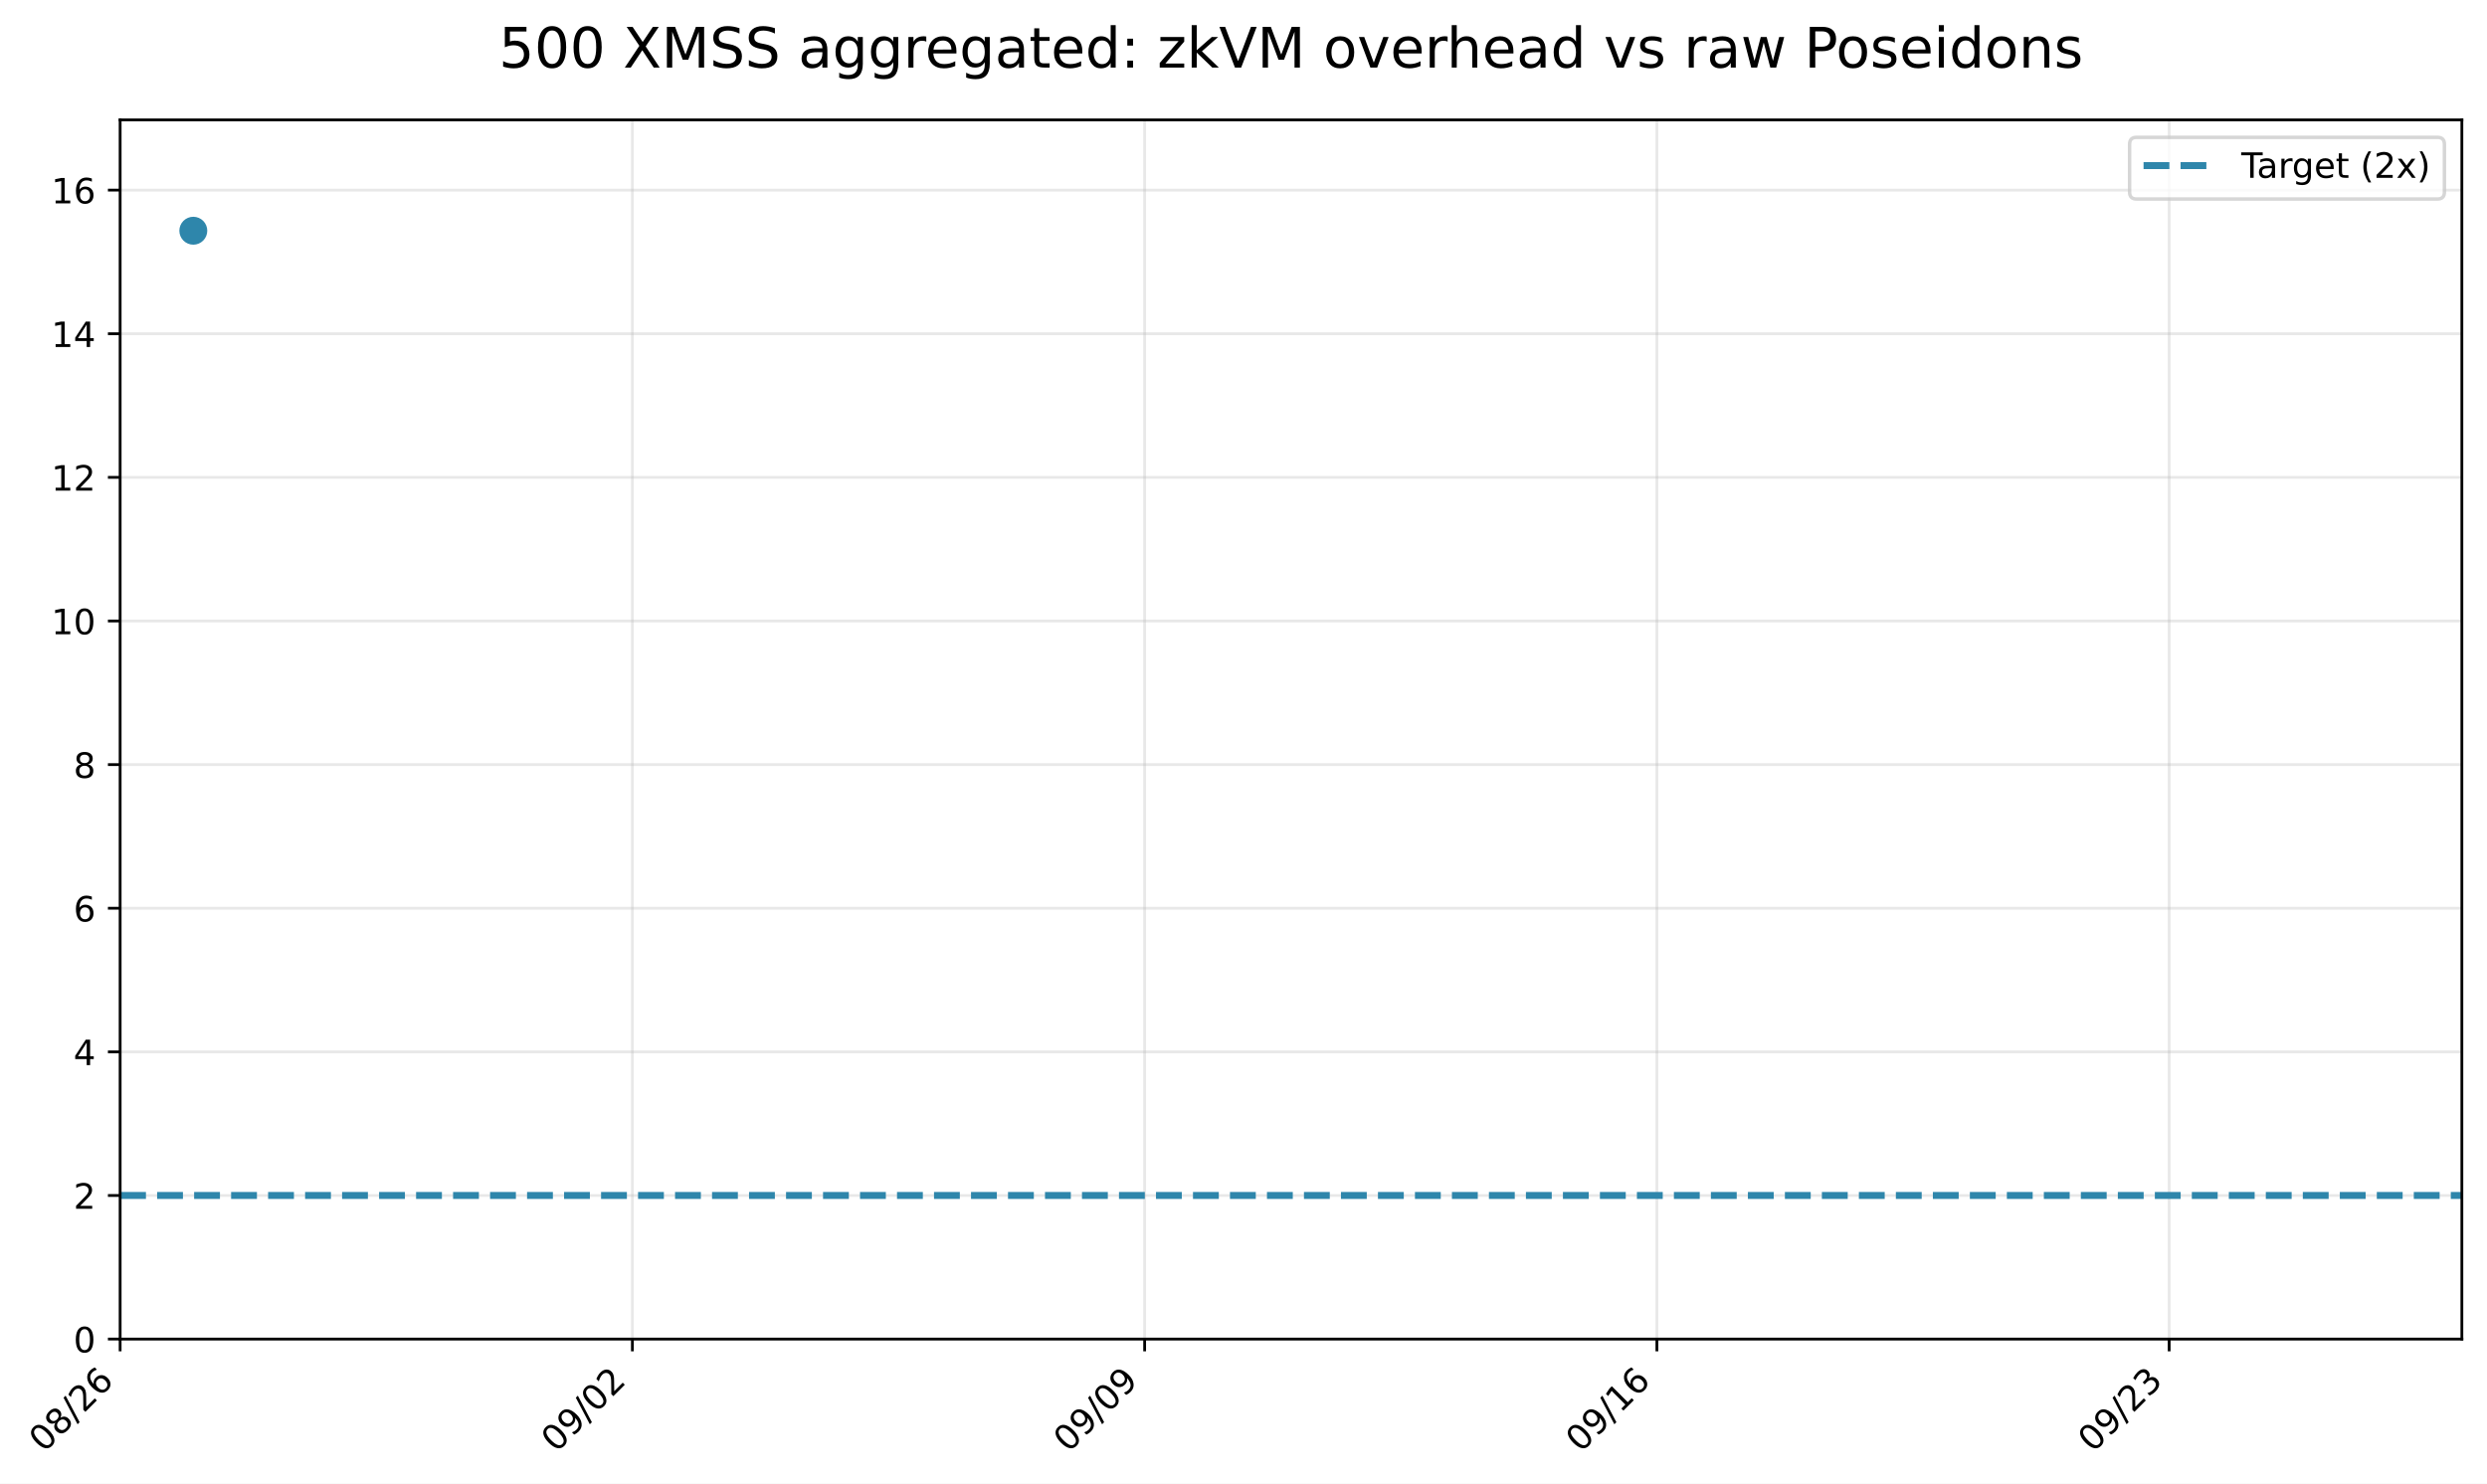
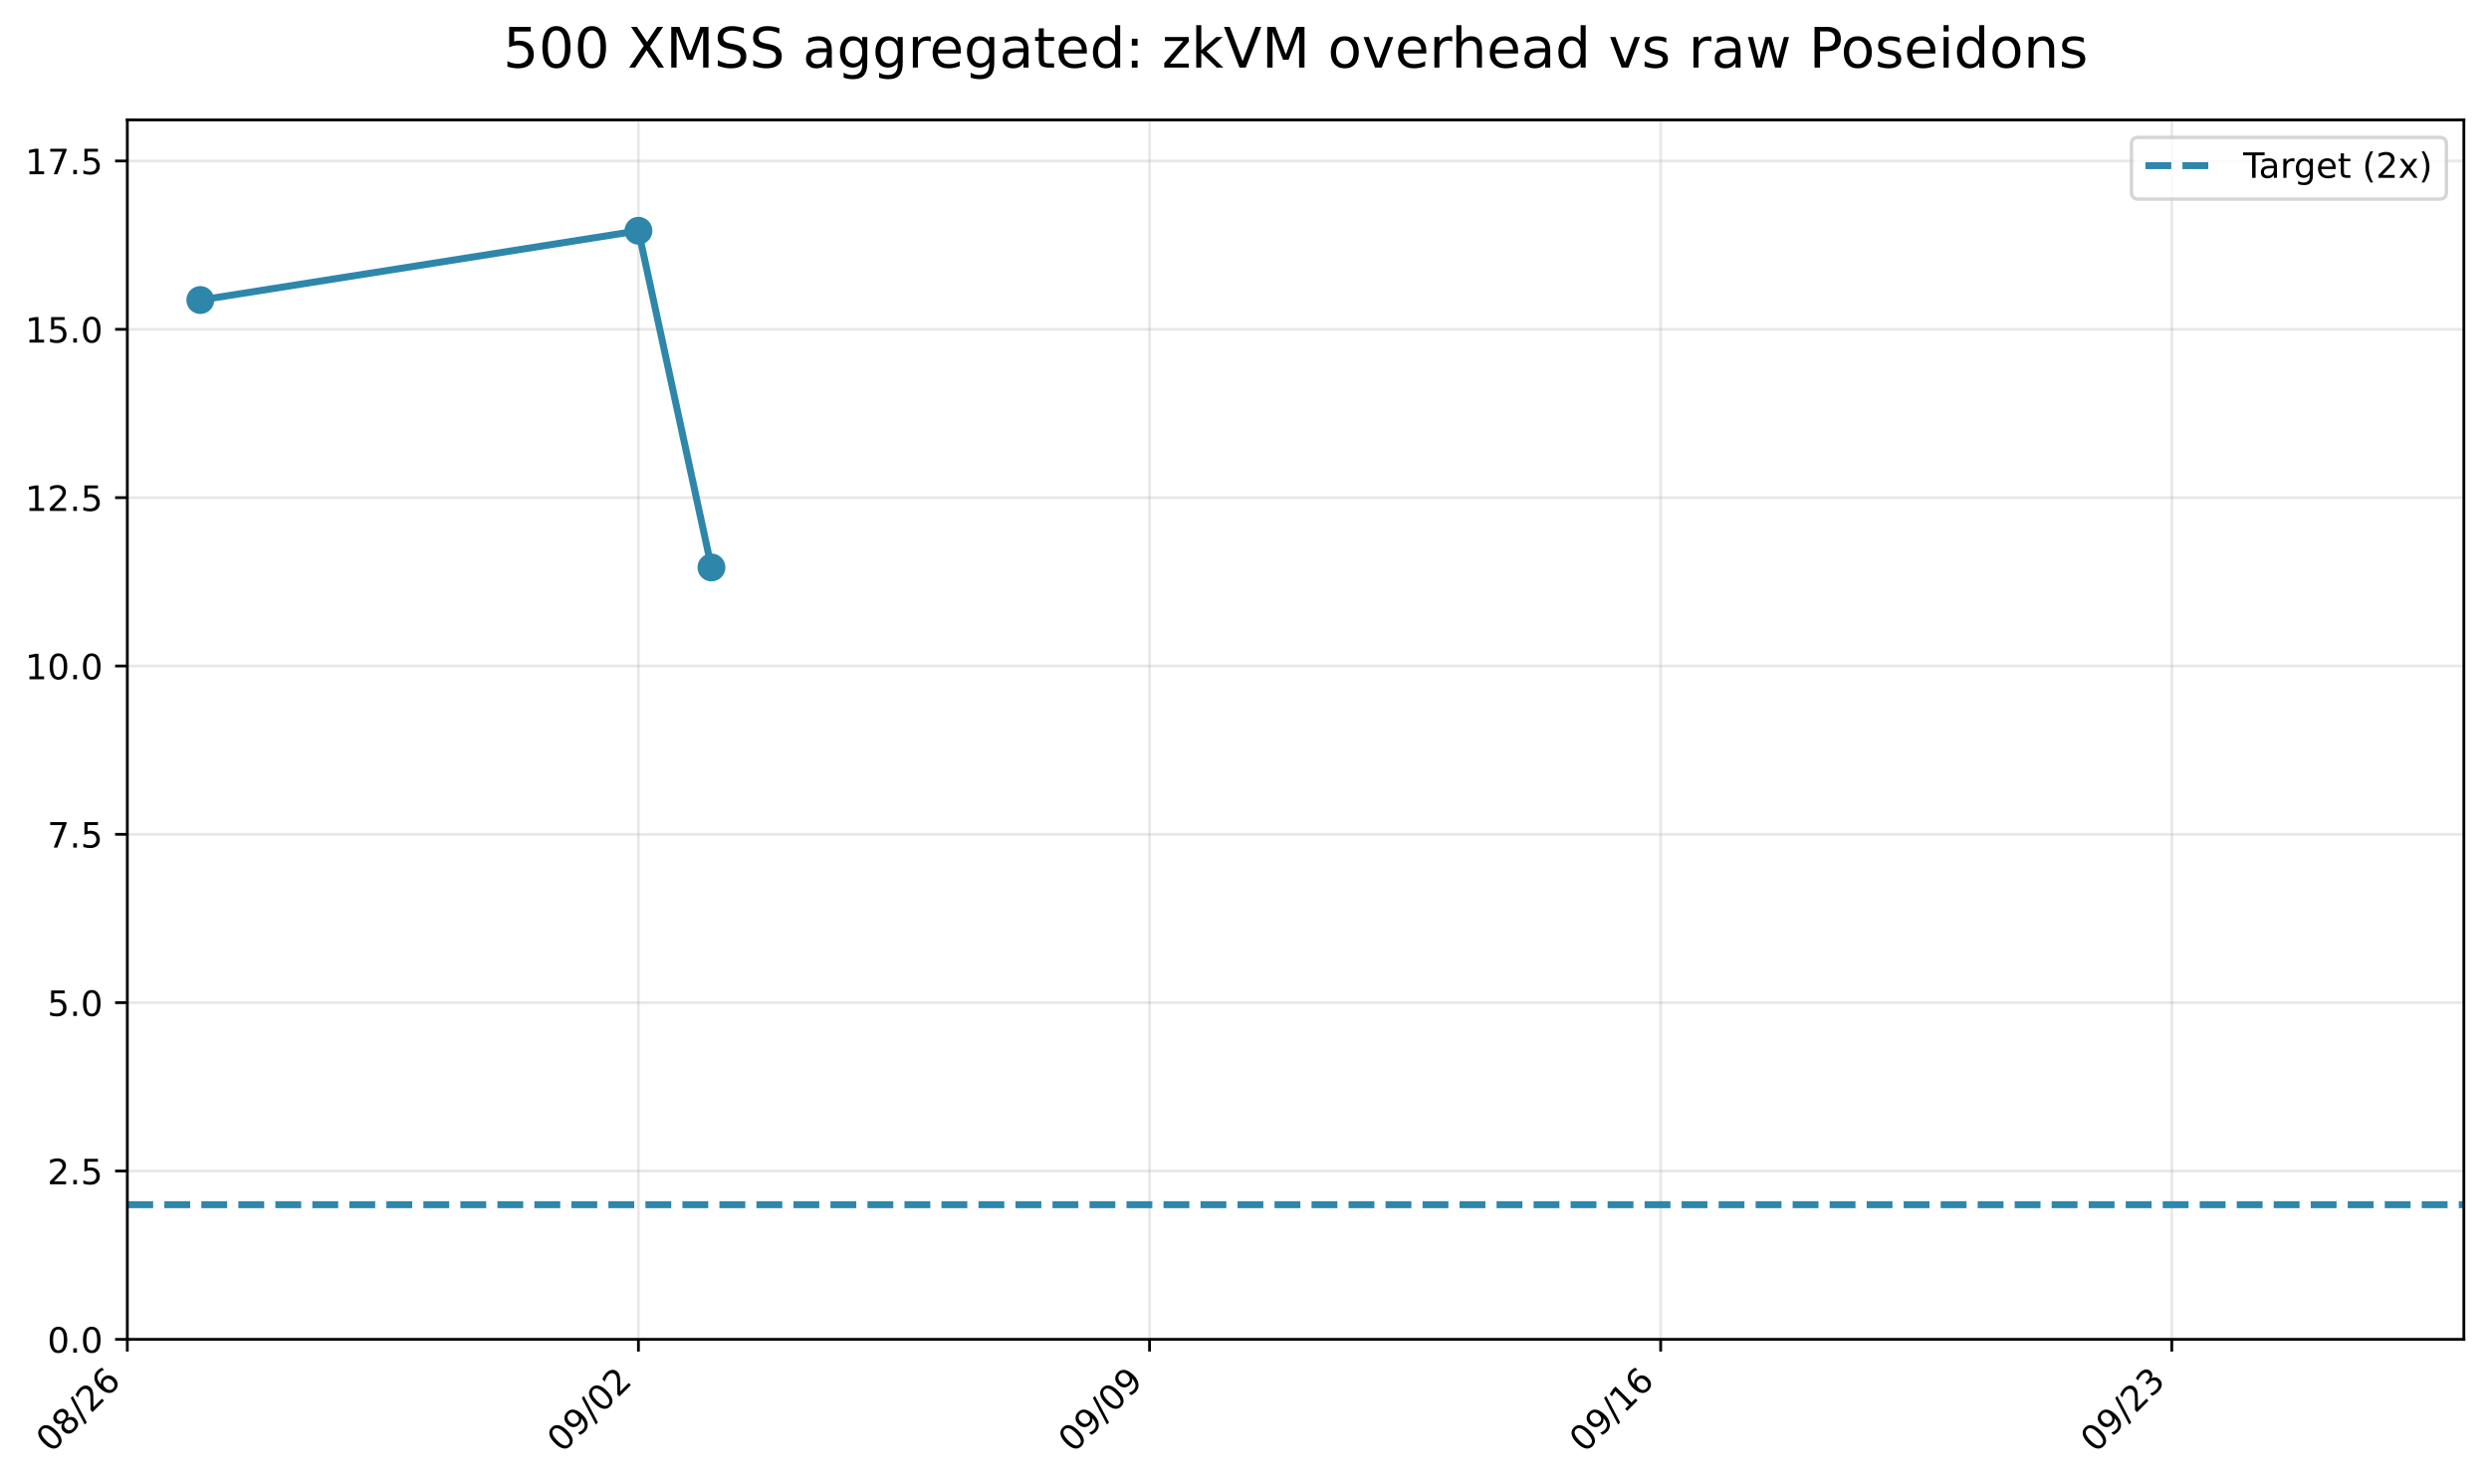
- <svg xmlns="http://www.w3.org/2000/svg" xmlns:xlink="http://www.w3.org/1999/xlink" width="712.593pt" height="425.167pt" viewBox="0 0 712.593 425.167" version="1.1">
+ <svg xmlns="http://www.w3.org/2000/svg" xmlns:xlink="http://www.w3.org/1999/xlink" width="712.926pt" height="425.167pt" viewBox="0 0 712.926 425.167" version="1.1">
  <defs>
    <style type="text/css">*{stroke-linejoin: round; stroke-linecap: butt}</style>
  </defs>
  <g id="figure_1">
    <g id="patch_1">
-       <path d="M 0 425.167  L 712.593 425.167  L 712.593 0  L 0 0  z " style="fill: #ffffff" />
+       <path d="M 0 425.167  L 712.926 425.167  L 712.926 0  L 0 0  z " style="fill: #ffffff" />
    </g>
    <g id="axes_1">
      <g id="patch_2">
-         <path d="M 34.421 383.745  L 705.393 383.745  L 705.393 34.358  L 34.421 34.358  z " style="fill: #ffffff" />
+         <path d="M 36.466 383.745  L 705.726 383.745  L 705.726 34.358  L 36.466 34.358  z " style="fill: #ffffff" />
      </g>
      <g id="matplotlib.axis_1">
        <g id="xtick_1">
          <g id="line2d_1">
-             <path d="M 34.421 383.745  L 34.421 34.358  " clip-path="url(#pb883bbcc16)" style="fill: none; stroke: #b0b0b0; stroke-opacity: 0.3; stroke-width: 0.8; stroke-linecap: square" />
+             <path d="M 36.466 383.745  L 36.466 34.358  " clip-path="url(#p56fa950f1a)" style="fill: none; stroke: #b0b0b0; stroke-opacity: 0.3; stroke-width: 0.8; stroke-linecap: square" />
          </g>
          <g id="line2d_2">
            <defs>
-               <path id="m569c9690ac" d="M 0 0  L 0 3.5  " style="stroke: #000000; stroke-width: 0.8" />
+               <path id="m0417444057" d="M 0 0  L 0 3.5  " style="stroke: #000000; stroke-width: 0.8" />
            </defs>
            <g>
-               <use xlink:href="#m569c9690ac" x="34.421" y="383.745" style="stroke: #000000; stroke-width: 0.8" />
+               <use xlink:href="#m0417444057" x="36.466" y="383.745" style="stroke: #000000; stroke-width: 0.8" />
            </g>
          </g>
          <g id="text_1">
-             <g transform="translate(12.57291 416.496) rotate(-45) scale(0.1 -0.1)">
+             <g transform="translate(14.61713 416.496) rotate(-45) scale(0.1 -0.1)">
              <defs>
                <path id="DejaVuSans-30" d="M 2034 4250  Q 1547 4250 1301 3770  Q 1056 3291 1056 2328  Q 1056 1369 1301 889  Q 1547 409 2034 409  Q 2525 409 2770 889  Q 3016 1369 3016 2328  Q 3016 3291 2770 3770  Q 2525 4250 2034 4250  z M 2034 4750  Q 2819 4750 3233 4129  Q 3647 3509 3647 2328  Q 3647 1150 3233 529  Q 2819 -91 2034 -91  Q 1250 -91 836 529  Q 422 1150 422 2328  Q 422 3509 836 4129  Q 1250 4750 2034 4750  z " transform="scale(0.015625)" />
                <path id="DejaVuSans-38" d="M 2034 2216  Q 1584 2216 1326 1975  Q 1069 1734 1069 1313  Q 1069 891 1326 650  Q 1584 409 2034 409  Q 2484 409 2743 651  Q 3003 894 3003 1313  Q 3003 1734 2745 1975  Q 2488 2216 2034 2216  z M 1403 2484  Q 997 2584 770 2862  Q 544 3141 544 3541  Q 544 4100 942 4425  Q 1341 4750 2034 4750  Q 2731 4750 3128 4425  Q 3525 4100 3525 3541  Q 3525 3141 3298 2862  Q 3072 2584 2669 2484  Q 3125 2378 3379 2068  Q 3634 1759 3634 1313  Q 3634 634 3220 271  Q 2806 -91 2034 -91  Q 1263 -91 848 271  Q 434 634 434 1313  Q 434 1759 690 2068  Q 947 2378 1403 2484  z M 1172 3481  Q 1172 3119 1398 2916  Q 1625 2713 2034 2713  Q 2441 2713 2670 2916  Q 2900 3119 2900 3481  Q 2900 3844 2670 4047  Q 2441 4250 2034 4250  Q 1625 4250 1398 4047  Q 1172 3844 1172 3481  z " transform="scale(0.015625)" />
                <path id="DejaVuSans-2f" d="M 1625 4666  L 2156 4666  L 531 -594  L 0 -594  L 1625 4666  z " transform="scale(0.015625)" />
                <path id="DejaVuSans-32" d="M 1228 531  L 3431 531  L 3431 0  L 469 0  L 469 531  Q 828 903 1448 1529  Q 2069 2156 2228 2338  Q 2531 2678 2651 2914  Q 2772 3150 2772 3378  Q 2772 3750 2511 3984  Q 2250 4219 1831 4219  Q 1534 4219 1204 4116  Q 875 4013 500 3803  L 500 4441  Q 881 4594 1212 4672  Q 1544 4750 1819 4750  Q 2544 4750 2975 4387  Q 3406 4025 3406 3419  Q 3406 3131 3298 2873  Q 3191 2616 2906 2266  Q 2828 2175 2409 1742  Q 1991 1309 1228 531  z " transform="scale(0.015625)" />
                <path id="DejaVuSans-36" d="M 2113 2584  Q 1688 2584 1439 2293  Q 1191 2003 1191 1497  Q 1191 994 1439 701  Q 1688 409 2113 409  Q 2538 409 2786 701  Q 3034 994 3034 1497  Q 3034 2003 2786 2293  Q 2538 2584 2113 2584  z M 3366 4563  L 3366 3988  Q 3128 4100 2886 4159  Q 2644 4219 2406 4219  Q 1781 4219 1451 3797  Q 1122 3375 1075 2522  Q 1259 2794 1537 2939  Q 1816 3084 2150 3084  Q 2853 3084 3261 2657  Q 3669 2231 3669 1497  Q 3669 778 3244 343  Q 2819 -91 2113 -91  Q 1303 -91 875 529  Q 447 1150 447 2328  Q 447 3434 972 4092  Q 1497 4750 2381 4750  Q 2619 4750 2861 4703  Q 3103 4656 3366 4563  z " transform="scale(0.015625)" />
              </defs>
              <use xlink:href="#DejaVuSans-30" />
              <use xlink:href="#DejaVuSans-38" transform="translate(63.62305 0)" />
              <use xlink:href="#DejaVuSans-2f" transform="translate(127.2461 0)" />
              <use xlink:href="#DejaVuSans-32" transform="translate(160.9375 0)" />
              <use xlink:href="#DejaVuSans-36" transform="translate(224.5605 0)" />
            </g>
          </g>
        </g>
        <g id="xtick_2">
          <g id="line2d_3">
-             <path d="M 181.196 383.745  L 181.196 34.358  " clip-path="url(#pb883bbcc16)" style="fill: none; stroke: #b0b0b0; stroke-opacity: 0.3; stroke-width: 0.8; stroke-linecap: square" />
+             <path d="M 182.866 383.745  L 182.866 34.358  " clip-path="url(#p56fa950f1a)" style="fill: none; stroke: #b0b0b0; stroke-opacity: 0.3; stroke-width: 0.8; stroke-linecap: square" />
          </g>
          <g id="line2d_4">
            <g>
-               <use xlink:href="#m569c9690ac" x="181.196" y="383.745" style="stroke: #000000; stroke-width: 0.8" />
+               <use xlink:href="#m0417444057" x="182.866" y="383.745" style="stroke: #000000; stroke-width: 0.8" />
            </g>
          </g>
          <g id="text_2">
-             <g transform="translate(159.3479 416.496) rotate(-45) scale(0.1 -0.1)">
+             <g transform="translate(161.0178 416.496) rotate(-45) scale(0.1 -0.1)">
              <defs>
                <path id="DejaVuSans-39" d="M 703 97  L 703 672  Q 941 559 1184 500  Q 1428 441 1663 441  Q 2288 441 2617 861  Q 2947 1281 2994 2138  Q 2813 1869 2534 1725  Q 2256 1581 1919 1581  Q 1219 1581 811 2004  Q 403 2428 403 3163  Q 403 3881 828 4315  Q 1253 4750 1959 4750  Q 2769 4750 3195 4129  Q 3622 3509 3622 2328  Q 3622 1225 3098 567  Q 2575 -91 1691 -91  Q 1453 -91 1209 -44  Q 966 3 703 97  z M 1959 2075  Q 2384 2075 2632 2365  Q 2881 2656 2881 3163  Q 2881 3666 2632 3958  Q 2384 4250 1959 4250  Q 1534 4250 1286 3958  Q 1038 3666 1038 3163  Q 1038 2656 1286 2365  Q 1534 2075 1959 2075  z " transform="scale(0.015625)" />
              </defs>
              <use xlink:href="#DejaVuSans-30" />
              <use xlink:href="#DejaVuSans-39" transform="translate(63.62305 0)" />
              <use xlink:href="#DejaVuSans-2f" transform="translate(127.2461 0)" />
              <use xlink:href="#DejaVuSans-30" transform="translate(160.9375 0)" />
              <use xlink:href="#DejaVuSans-32" transform="translate(224.5605 0)" />
            </g>
          </g>
        </g>
        <g id="xtick_3">
          <g id="line2d_5">
-             <path d="M 327.971 383.745  L 327.971 34.358  " clip-path="url(#pb883bbcc16)" style="fill: none; stroke: #b0b0b0; stroke-opacity: 0.3; stroke-width: 0.8; stroke-linecap: square" />
+             <path d="M 329.267 383.745  L 329.267 34.358  " clip-path="url(#p56fa950f1a)" style="fill: none; stroke: #b0b0b0; stroke-opacity: 0.3; stroke-width: 0.8; stroke-linecap: square" />
          </g>
          <g id="line2d_6">
            <g>
-               <use xlink:href="#m569c9690ac" x="327.971" y="383.745" style="stroke: #000000; stroke-width: 0.8" />
+               <use xlink:href="#m0417444057" x="329.267" y="383.745" style="stroke: #000000; stroke-width: 0.8" />
            </g>
          </g>
          <g id="text_3">
-             <g transform="translate(306.1229 416.496) rotate(-45) scale(0.1 -0.1)">
+             <g transform="translate(307.4184 416.496) rotate(-45) scale(0.1 -0.1)">
              <use xlink:href="#DejaVuSans-30" />
              <use xlink:href="#DejaVuSans-39" transform="translate(63.62305 0)" />
              <use xlink:href="#DejaVuSans-2f" transform="translate(127.2461 0)" />
              <use xlink:href="#DejaVuSans-30" transform="translate(160.9375 0)" />
              <use xlink:href="#DejaVuSans-39" transform="translate(224.5605 0)" />
            </g>
          </g>
        </g>
        <g id="xtick_4">
          <g id="line2d_7">
-             <path d="M 474.746 383.745  L 474.746 34.358  " clip-path="url(#pb883bbcc16)" style="fill: none; stroke: #b0b0b0; stroke-opacity: 0.3; stroke-width: 0.8; stroke-linecap: square" />
+             <path d="M 475.668 383.745  L 475.668 34.358  " clip-path="url(#p56fa950f1a)" style="fill: none; stroke: #b0b0b0; stroke-opacity: 0.3; stroke-width: 0.8; stroke-linecap: square" />
          </g>
          <g id="line2d_8">
            <g>
-               <use xlink:href="#m569c9690ac" x="474.746" y="383.745" style="stroke: #000000; stroke-width: 0.8" />
+               <use xlink:href="#m0417444057" x="475.668" y="383.745" style="stroke: #000000; stroke-width: 0.8" />
            </g>
          </g>
          <g id="text_4">
-             <g transform="translate(452.8978 416.496) rotate(-45) scale(0.1 -0.1)">
+             <g transform="translate(453.819 416.496) rotate(-45) scale(0.1 -0.1)">
              <defs>
                <path id="DejaVuSans-31" d="M 794 531  L 1825 531  L 1825 4091  L 703 3866  L 703 4441  L 1819 4666  L 2450 4666  L 2450 531  L 3481 531  L 3481 0  L 794 0  L 794 531  z " transform="scale(0.015625)" />
              </defs>
              <use xlink:href="#DejaVuSans-30" />
              <use xlink:href="#DejaVuSans-39" transform="translate(63.62305 0)" />
              <use xlink:href="#DejaVuSans-2f" transform="translate(127.2461 0)" />
              <use xlink:href="#DejaVuSans-31" transform="translate(160.9375 0)" />
              <use xlink:href="#DejaVuSans-36" transform="translate(224.5605 0)" />
            </g>
          </g>
        </g>
        <g id="xtick_5">
          <g id="line2d_9">
-             <path d="M 621.521 383.745  L 621.521 34.358  " clip-path="url(#pb883bbcc16)" style="fill: none; stroke: #b0b0b0; stroke-opacity: 0.3; stroke-width: 0.8; stroke-linecap: square" />
+             <path d="M 622.068 383.745  L 622.068 34.358  " clip-path="url(#p56fa950f1a)" style="fill: none; stroke: #b0b0b0; stroke-opacity: 0.3; stroke-width: 0.8; stroke-linecap: square" />
          </g>
          <g id="line2d_10">
            <g>
-               <use xlink:href="#m569c9690ac" x="621.521" y="383.745" style="stroke: #000000; stroke-width: 0.8" />
+               <use xlink:href="#m0417444057" x="622.068" y="383.745" style="stroke: #000000; stroke-width: 0.8" />
            </g>
          </g>
          <g id="text_5">
-             <g transform="translate(599.6728 416.496) rotate(-45) scale(0.1 -0.1)">
+             <g transform="translate(600.2196 416.496) rotate(-45) scale(0.1 -0.1)">
              <defs>
                <path id="DejaVuSans-33" d="M 2597 2516  Q 3050 2419 3304 2112  Q 3559 1806 3559 1356  Q 3559 666 3084 287  Q 2609 -91 1734 -91  Q 1441 -91 1130 -33  Q 819 25 488 141  L 488 750  Q 750 597 1062 519  Q 1375 441 1716 441  Q 2309 441 2620 675  Q 2931 909 2931 1356  Q 2931 1769 2642 2001  Q 2353 2234 1838 2234  L 1294 2234  L 1294 2753  L 1863 2753  Q 2328 2753 2575 2939  Q 2822 3125 2822 3475  Q 2822 3834 2567 4026  Q 2313 4219 1838 4219  Q 1578 4219 1281 4162  Q 984 4106 628 3988  L 628 4550  Q 988 4650 1302 4700  Q 1616 4750 1894 4750  Q 2613 4750 3031 4423  Q 3450 4097 3450 3541  Q 3450 3153 3228 2886  Q 3006 2619 2597 2516  z " transform="scale(0.015625)" />
              </defs>
              <use xlink:href="#DejaVuSans-30" />
              <use xlink:href="#DejaVuSans-39" transform="translate(63.62305 0)" />
              <use xlink:href="#DejaVuSans-2f" transform="translate(127.2461 0)" />
              <use xlink:href="#DejaVuSans-32" transform="translate(160.9375 0)" />
              <use xlink:href="#DejaVuSans-33" transform="translate(224.5605 0)" />
            </g>
          </g>
        </g>
      </g>
      <g id="matplotlib.axis_2">
        <g id="ytick_1">
          <g id="line2d_11">
-             <path d="M 34.421 383.745  L 705.393 383.745  " clip-path="url(#pb883bbcc16)" style="fill: none; stroke: #b0b0b0; stroke-opacity: 0.3; stroke-width: 0.8; stroke-linecap: square" />
+             <path d="M 36.466 383.745  L 705.726 383.745  " clip-path="url(#p56fa950f1a)" style="fill: none; stroke: #b0b0b0; stroke-opacity: 0.3; stroke-width: 0.8; stroke-linecap: square" />
          </g>
          <g id="line2d_12">
            <defs>
-               <path id="m582fd7837e" d="M 0 0  L -3.5 0  " style="stroke: #000000; stroke-width: 0.8" />
+               <path id="m1db671ad50" d="M 0 0  L -3.5 0  " style="stroke: #000000; stroke-width: 0.8" />
            </defs>
            <g>
-               <use xlink:href="#m582fd7837e" x="34.421" y="383.745" style="stroke: #000000; stroke-width: 0.8" />
+               <use xlink:href="#m1db671ad50" x="36.466" y="383.745" style="stroke: #000000; stroke-width: 0.8" />
            </g>
          </g>
          <g id="text_6">
-             <g transform="translate(21.0589 387.5444) scale(0.1 -0.1)">
-               <use xlink:href="#DejaVuSans-30" />
+             <g transform="translate(13.5625 387.5444) scale(0.1 -0.1)">
+               <defs>
+                 <path id="DejaVuSans-2e" d="M 684 794  L 1344 794  L 1344 0  L 684 0  L 684 794  z " transform="scale(0.015625)" />
+               </defs>
+               <use xlink:href="#DejaVuSans-30" />
+               <use xlink:href="#DejaVuSans-2e" transform="translate(63.62305 0)" />
+               <use xlink:href="#DejaVuSans-30" transform="translate(95.41016 0)" />
            </g>
          </g>
        </g>
        <g id="ytick_2">
          <g id="line2d_13">
-             <path d="M 34.421 342.588  L 705.393 342.588  " clip-path="url(#pb883bbcc16)" style="fill: none; stroke: #b0b0b0; stroke-opacity: 0.3; stroke-width: 0.8; stroke-linecap: square" />
+             <path d="M 36.466 335.513  L 705.726 335.513  " clip-path="url(#p56fa950f1a)" style="fill: none; stroke: #b0b0b0; stroke-opacity: 0.3; stroke-width: 0.8; stroke-linecap: square" />
          </g>
          <g id="line2d_14">
            <g>
-               <use xlink:href="#m582fd7837e" x="34.421" y="342.588" style="stroke: #000000; stroke-width: 0.8" />
+               <use xlink:href="#m1db671ad50" x="36.466" y="335.513" style="stroke: #000000; stroke-width: 0.8" />
            </g>
          </g>
          <g id="text_7">
-             <g transform="translate(21.0589 346.3873) scale(0.1 -0.1)">
+             <g transform="translate(13.5625 339.3124) scale(0.1 -0.1)">
+               <defs>
+                 <path id="DejaVuSans-35" d="M 691 4666  L 3169 4666  L 3169 4134  L 1269 4134  L 1269 2991  Q 1406 3038 1543 3061  Q 1681 3084 1819 3084  Q 2600 3084 3056 2656  Q 3513 2228 3513 1497  Q 3513 744 3044 326  Q 2575 -91 1722 -91  Q 1428 -91 1123 -41  Q 819 9 494 109  L 494 744  Q 775 591 1075 516  Q 1375 441 1709 441  Q 2250 441 2565 725  Q 2881 1009 2881 1497  Q 2881 1984 2565 2268  Q 2250 2553 1709 2553  Q 1456 2553 1204 2497  Q 953 2441 691 2322  L 691 4666  z " transform="scale(0.015625)" />
+               </defs>
              <use xlink:href="#DejaVuSans-32" />
+               <use xlink:href="#DejaVuSans-2e" transform="translate(63.62305 0)" />
+               <use xlink:href="#DejaVuSans-35" transform="translate(95.41016 0)" />
            </g>
          </g>
        </g>
        <g id="ytick_3">
          <g id="line2d_15">
-             <path d="M 34.421 301.431  L 705.393 301.431  " clip-path="url(#pb883bbcc16)" style="fill: none; stroke: #b0b0b0; stroke-opacity: 0.3; stroke-width: 0.8; stroke-linecap: square" />
+             <path d="M 36.466 287.281  L 705.726 287.281  " clip-path="url(#p56fa950f1a)" style="fill: none; stroke: #b0b0b0; stroke-opacity: 0.3; stroke-width: 0.8; stroke-linecap: square" />
          </g>
          <g id="line2d_16">
            <g>
-               <use xlink:href="#m582fd7837e" x="34.421" y="301.431" style="stroke: #000000; stroke-width: 0.8" />
+               <use xlink:href="#m1db671ad50" x="36.466" y="287.281" style="stroke: #000000; stroke-width: 0.8" />
            </g>
          </g>
          <g id="text_8">
-             <g transform="translate(21.0589 305.2303) scale(0.1 -0.1)">
-               <defs>
-                 <path id="DejaVuSans-34" d="M 2419 4116  L 825 1625  L 2419 1625  L 2419 4116  z M 2253 4666  L 3047 4666  L 3047 1625  L 3713 1625  L 3713 1100  L 3047 1100  L 3047 0  L 2419 0  L 2419 1100  L 313 1100  L 313 1709  L 2253 4666  z " transform="scale(0.015625)" />
-               </defs>
-               <use xlink:href="#DejaVuSans-34" />
+             <g transform="translate(13.5625 291.0805) scale(0.1 -0.1)">
+               <use xlink:href="#DejaVuSans-35" />
+               <use xlink:href="#DejaVuSans-2e" transform="translate(63.62305 0)" />
+               <use xlink:href="#DejaVuSans-30" transform="translate(95.41016 0)" />
            </g>
          </g>
        </g>
        <g id="ytick_4">
          <g id="line2d_17">
-             <path d="M 34.421 260.274  L 705.393 260.274  " clip-path="url(#pb883bbcc16)" style="fill: none; stroke: #b0b0b0; stroke-opacity: 0.3; stroke-width: 0.8; stroke-linecap: square" />
+             <path d="M 36.466 239.049  L 705.726 239.049  " clip-path="url(#p56fa950f1a)" style="fill: none; stroke: #b0b0b0; stroke-opacity: 0.3; stroke-width: 0.8; stroke-linecap: square" />
          </g>
          <g id="line2d_18">
            <g>
-               <use xlink:href="#m582fd7837e" x="34.421" y="260.274" style="stroke: #000000; stroke-width: 0.8" />
+               <use xlink:href="#m1db671ad50" x="36.466" y="239.049" style="stroke: #000000; stroke-width: 0.8" />
            </g>
          </g>
          <g id="text_9">
-             <g transform="translate(21.0589 264.0732) scale(0.1 -0.1)">
-               <use xlink:href="#DejaVuSans-36" />
+             <g transform="translate(13.5625 242.8485) scale(0.1 -0.1)">
+               <defs>
+                 <path id="DejaVuSans-37" d="M 525 4666  L 3525 4666  L 3525 4397  L 1831 0  L 1172 0  L 2766 4134  L 525 4134  L 525 4666  z " transform="scale(0.015625)" />
+               </defs>
+               <use xlink:href="#DejaVuSans-37" />
+               <use xlink:href="#DejaVuSans-2e" transform="translate(63.62305 0)" />
+               <use xlink:href="#DejaVuSans-35" transform="translate(95.41016 0)" />
            </g>
          </g>
        </g>
        <g id="ytick_5">
          <g id="line2d_19">
-             <path d="M 34.421 219.117  L 705.393 219.117  " clip-path="url(#pb883bbcc16)" style="fill: none; stroke: #b0b0b0; stroke-opacity: 0.3; stroke-width: 0.8; stroke-linecap: square" />
+             <path d="M 36.466 190.817  L 705.726 190.817  " clip-path="url(#p56fa950f1a)" style="fill: none; stroke: #b0b0b0; stroke-opacity: 0.3; stroke-width: 0.8; stroke-linecap: square" />
          </g>
          <g id="line2d_20">
            <g>
-               <use xlink:href="#m582fd7837e" x="34.421" y="219.117" style="stroke: #000000; stroke-width: 0.8" />
+               <use xlink:href="#m1db671ad50" x="36.466" y="190.817" style="stroke: #000000; stroke-width: 0.8" />
            </g>
          </g>
          <g id="text_10">
-             <g transform="translate(21.0589 222.9161) scale(0.1 -0.1)">
-               <use xlink:href="#DejaVuSans-38" />
+             <g transform="translate(7.2 194.6165) scale(0.1 -0.1)">
+               <use xlink:href="#DejaVuSans-31" />
+               <use xlink:href="#DejaVuSans-30" transform="translate(63.62305 0)" />
+               <use xlink:href="#DejaVuSans-2e" transform="translate(127.2461 0)" />
+               <use xlink:href="#DejaVuSans-30" transform="translate(159.0332 0)" />
            </g>
          </g>
        </g>
        <g id="ytick_6">
          <g id="line2d_21">
-             <path d="M 34.421 177.96  L 705.393 177.96  " clip-path="url(#pb883bbcc16)" style="fill: none; stroke: #b0b0b0; stroke-opacity: 0.3; stroke-width: 0.8; stroke-linecap: square" />
+             <path d="M 36.466 142.585  L 705.726 142.585  " clip-path="url(#p56fa950f1a)" style="fill: none; stroke: #b0b0b0; stroke-opacity: 0.3; stroke-width: 0.8; stroke-linecap: square" />
          </g>
          <g id="line2d_22">
            <g>
-               <use xlink:href="#m582fd7837e" x="34.421" y="177.96" style="stroke: #000000; stroke-width: 0.8" />
+               <use xlink:href="#m1db671ad50" x="36.466" y="142.585" style="stroke: #000000; stroke-width: 0.8" />
            </g>
          </g>
          <g id="text_11">
-             <g transform="translate(14.6964 181.7591) scale(0.1 -0.1)">
+             <g transform="translate(7.2 146.3846) scale(0.1 -0.1)">
              <use xlink:href="#DejaVuSans-31" />
-               <use xlink:href="#DejaVuSans-30" transform="translate(63.62305 0)" />
+               <use xlink:href="#DejaVuSans-32" transform="translate(63.62305 0)" />
+               <use xlink:href="#DejaVuSans-2e" transform="translate(127.2461 0)" />
+               <use xlink:href="#DejaVuSans-35" transform="translate(159.0332 0)" />
            </g>
          </g>
        </g>
        <g id="ytick_7">
          <g id="line2d_23">
-             <path d="M 34.421 136.803  L 705.393 136.803  " clip-path="url(#pb883bbcc16)" style="fill: none; stroke: #b0b0b0; stroke-opacity: 0.3; stroke-width: 0.8; stroke-linecap: square" />
+             <path d="M 36.466 94.353  L 705.726 94.353  " clip-path="url(#p56fa950f1a)" style="fill: none; stroke: #b0b0b0; stroke-opacity: 0.3; stroke-width: 0.8; stroke-linecap: square" />
          </g>
          <g id="line2d_24">
            <g>
-               <use xlink:href="#m582fd7837e" x="34.421" y="136.803" style="stroke: #000000; stroke-width: 0.8" />
+               <use xlink:href="#m1db671ad50" x="36.466" y="94.353" style="stroke: #000000; stroke-width: 0.8" />
            </g>
          </g>
          <g id="text_12">
-             <g transform="translate(14.6964 140.602) scale(0.1 -0.1)">
+             <g transform="translate(7.2 98.15258) scale(0.1 -0.1)">
              <use xlink:href="#DejaVuSans-31" />
-               <use xlink:href="#DejaVuSans-32" transform="translate(63.62305 0)" />
+               <use xlink:href="#DejaVuSans-35" transform="translate(63.62305 0)" />
+               <use xlink:href="#DejaVuSans-2e" transform="translate(127.2461 0)" />
+               <use xlink:href="#DejaVuSans-30" transform="translate(159.0332 0)" />
            </g>
          </g>
        </g>
        <g id="ytick_8">
          <g id="line2d_25">
-             <path d="M 34.421 95.646  L 705.393 95.646  " clip-path="url(#pb883bbcc16)" style="fill: none; stroke: #b0b0b0; stroke-opacity: 0.3; stroke-width: 0.8; stroke-linecap: square" />
+             <path d="M 36.466 46.121  L 705.726 46.121  " clip-path="url(#p56fa950f1a)" style="fill: none; stroke: #b0b0b0; stroke-opacity: 0.3; stroke-width: 0.8; stroke-linecap: square" />
          </g>
          <g id="line2d_26">
            <g>
-               <use xlink:href="#m582fd7837e" x="34.421" y="95.646" style="stroke: #000000; stroke-width: 0.8" />
+               <use xlink:href="#m1db671ad50" x="36.466" y="46.121" style="stroke: #000000; stroke-width: 0.8" />
            </g>
          </g>
          <g id="text_13">
-             <g transform="translate(14.6964 99.44496) scale(0.1 -0.1)">
+             <g transform="translate(7.2 49.92061) scale(0.1 -0.1)">
              <use xlink:href="#DejaVuSans-31" />
-               <use xlink:href="#DejaVuSans-34" transform="translate(63.62305 0)" />
-             </g>
-           </g>
-         </g>
-         <g id="ytick_9">
-           <g id="line2d_27">
-             <path d="M 34.421 54.489  L 705.393 54.489  " clip-path="url(#pb883bbcc16)" style="fill: none; stroke: #b0b0b0; stroke-opacity: 0.3; stroke-width: 0.8; stroke-linecap: square" />
-           </g>
-           <g id="line2d_28">
-             <g>
-               <use xlink:href="#m582fd7837e" x="34.421" y="54.489" style="stroke: #000000; stroke-width: 0.8" />
-             </g>
-           </g>
-           <g id="text_14">
-             <g transform="translate(14.6964 58.28789) scale(0.1 -0.1)">
-               <use xlink:href="#DejaVuSans-31" />
-               <use xlink:href="#DejaVuSans-36" transform="translate(63.62305 0)" />
-             </g>
-           </g>
-         </g>
-       </g>
-       <g id="line2d_29">
-         <path d="M 55.389 66.12  " clip-path="url(#pb883bbcc16)" style="fill: none; stroke: #2e86ab; stroke-width: 2; stroke-linecap: square" />
+               <use xlink:href="#DejaVuSans-37" transform="translate(63.62305 0)" />
+               <use xlink:href="#DejaVuSans-2e" transform="translate(127.2461 0)" />
+               <use xlink:href="#DejaVuSans-35" transform="translate(159.0332 0)" />
+             </g>
+           </g>
+         </g>
+       </g>
+       <g id="line2d_27">
+         <path d="M 57.38 85.965  L 182.866 66.12  L 203.781 162.584  " clip-path="url(#p56fa950f1a)" style="fill: none; stroke: #2e86ab; stroke-width: 2; stroke-linecap: square" />
        <defs>
-           <path id="maf70b3e8ec" d="M 0 3.5  C 0.928 3.5 1.819 3.131 2.475 2.475  C 3.131 1.819 3.5 0.928 3.5 0  C 3.5 -0.928 3.131 -1.819 2.475 -2.475  C 1.819 -3.131 0.928 -3.5 0 -3.5  C -0.928 -3.5 -1.819 -3.131 -2.475 -2.475  C -3.131 -1.819 -3.5 -0.928 -3.5 0  C -3.5 0.928 -3.131 1.819 -2.475 2.475  C -1.819 3.131 -0.928 3.5 0 3.5  z " style="stroke: #2e86ab" />
+           <path id="mf7143b7e4d" d="M 0 3.5  C 0.928 3.5 1.819 3.131 2.475 2.475  C 3.131 1.819 3.5 0.928 3.5 0  C 3.5 -0.928 3.131 -1.819 2.475 -2.475  C 1.819 -3.131 0.928 -3.5 0 -3.5  C -0.928 -3.5 -1.819 -3.131 -2.475 -2.475  C -3.131 -1.819 -3.5 -0.928 -3.5 0  C -3.5 0.928 -3.131 1.819 -2.475 2.475  C -1.819 3.131 -0.928 3.5 0 3.5  z " style="stroke: #2e86ab" />
        </defs>
-         <g clip-path="url(#pb883bbcc16)">
-           <use xlink:href="#maf70b3e8ec" x="55.389" y="66.12" style="fill: #2e86ab; stroke: #2e86ab" />
-         </g>
-       </g>
-       <g id="line2d_30">
-         <path d="M 34.421 342.588  L 705.393 342.588  " clip-path="url(#pb883bbcc16)" style="fill: none; stroke-dasharray: 7.4,3.2; stroke-dashoffset: 0; stroke: #2e86ab; stroke-width: 2" />
+         <g clip-path="url(#p56fa950f1a)">
+           <use xlink:href="#mf7143b7e4d" x="57.38" y="85.965" style="fill: #2e86ab; stroke: #2e86ab" />
+           <use xlink:href="#mf7143b7e4d" x="182.866" y="66.12" style="fill: #2e86ab; stroke: #2e86ab" />
+           <use xlink:href="#mf7143b7e4d" x="203.781" y="162.584" style="fill: #2e86ab; stroke: #2e86ab" />
+         </g>
+       </g>
+       <g id="line2d_28">
+         <path d="M 36.466 345.16  L 705.726 345.16  " clip-path="url(#p56fa950f1a)" style="fill: none; stroke-dasharray: 7.4,3.2; stroke-dashoffset: 0; stroke: #2e86ab; stroke-width: 2" />
      </g>
      <g id="patch_3">
-         <path d="M 34.421 383.745  L 34.421 34.358  " style="fill: none; stroke: #000000; stroke-width: 0.8; stroke-linejoin: miter; stroke-linecap: square" />
+         <path d="M 36.466 383.745  L 36.466 34.358  " style="fill: none; stroke: #000000; stroke-width: 0.8; stroke-linejoin: miter; stroke-linecap: square" />
      </g>
      <g id="patch_4">
-         <path d="M 705.393 383.745  L 705.393 34.358  " style="fill: none; stroke: #000000; stroke-width: 0.8; stroke-linejoin: miter; stroke-linecap: square" />
+         <path d="M 705.726 383.745  L 705.726 34.358  " style="fill: none; stroke: #000000; stroke-width: 0.8; stroke-linejoin: miter; stroke-linecap: square" />
      </g>
      <g id="patch_5">
-         <path d="M 34.421 383.745  L 705.393 383.745  " style="fill: none; stroke: #000000; stroke-width: 0.8; stroke-linejoin: miter; stroke-linecap: square" />
+         <path d="M 36.466 383.745  L 705.726 383.745  " style="fill: none; stroke: #000000; stroke-width: 0.8; stroke-linejoin: miter; stroke-linecap: square" />
      </g>
      <g id="patch_6">
-         <path d="M 34.421 34.358  L 705.393 34.358  " style="fill: none; stroke: #000000; stroke-width: 0.8; stroke-linejoin: miter; stroke-linecap: square" />
-       </g>
-       <g id="text_15">
-         <g transform="translate(142.9246 19.3575) scale(0.16 -0.16)">
+         <path d="M 36.466 34.358  L 705.726 34.358  " style="fill: none; stroke: #000000; stroke-width: 0.8; stroke-linejoin: miter; stroke-linecap: square" />
+       </g>
+       <g id="text_14">
+         <g transform="translate(144.1131 19.3575) scale(0.16 -0.16)">
          <defs>
-             <path id="DejaVuSans-35" d="M 691 4666  L 3169 4666  L 3169 4134  L 1269 4134  L 1269 2991  Q 1406 3038 1543 3061  Q 1681 3084 1819 3084  Q 2600 3084 3056 2656  Q 3513 2228 3513 1497  Q 3513 744 3044 326  Q 2575 -91 1722 -91  Q 1428 -91 1123 -41  Q 819 9 494 109  L 494 744  Q 775 591 1075 516  Q 1375 441 1709 441  Q 2250 441 2565 725  Q 2881 1009 2881 1497  Q 2881 1984 2565 2268  Q 2250 2553 1709 2553  Q 1456 2553 1204 2497  Q 953 2441 691 2322  L 691 4666  z " transform="scale(0.015625)" />
            <path id="DejaVuSans-20" transform="scale(0.015625)" />
            <path id="DejaVuSans-58" d="M 403 4666  L 1081 4666  L 2241 2931  L 3406 4666  L 4084 4666  L 2584 2425  L 4184 0  L 3506 0  L 2194 1984  L 872 0  L 191 0  L 1856 2491  L 403 4666  z " transform="scale(0.015625)" />
            <path id="DejaVuSans-4d" d="M 628 4666  L 1569 4666  L 2759 1491  L 3956 4666  L 4897 4666  L 4897 0  L 4281 0  L 4281 4097  L 3078 897  L 2444 897  L 1241 4097  L 1241 0  L 628 0  L 628 4666  z " transform="scale(0.015625)" />
            <path id="DejaVuSans-53" d="M 3425 4513  L 3425 3897  Q 3066 4069 2747 4153  Q 2428 4238 2131 4238  Q 1616 4238 1336 4038  Q 1056 3838 1056 3469  Q 1056 3159 1242 3001  Q 1428 2844 1947 2747  L 2328 2669  Q 3034 2534 3370 2195  Q 3706 1856 3706 1288  Q 3706 609 3251 259  Q 2797 -91 1919 -91  Q 1588 -91 1214 -16  Q 841 59 441 206  L 441 856  Q 825 641 1194 531  Q 1563 422 1919 422  Q 2459 422 2753 634  Q 3047 847 3047 1241  Q 3047 1584 2836 1778  Q 2625 1972 2144 2069  L 1759 2144  Q 1053 2284 737 2584  Q 422 2884 422 3419  Q 422 4038 858 4394  Q 1294 4750 2059 4750  Q 2388 4750 2728 4690  Q 3069 4631 3425 4513  z " transform="scale(0.015625)" />
            <path id="DejaVuSans-61" d="M 2194 1759  Q 1497 1759 1228 1600  Q 959 1441 959 1056  Q 959 750 1161 570  Q 1363 391 1709 391  Q 2188 391 2477 730  Q 2766 1069 2766 1631  L 2766 1759  L 2194 1759  z M 3341 1997  L 3341 0  L 2766 0  L 2766 531  Q 2569 213 2275 61  Q 1981 -91 1556 -91  Q 1019 -91 701 211  Q 384 513 384 1019  Q 384 1609 779 1909  Q 1175 2209 1959 2209  L 2766 2209  L 2766 2266  Q 2766 2663 2505 2880  Q 2244 3097 1772 3097  Q 1472 3097 1187 3025  Q 903 2953 641 2809  L 641 3341  Q 956 3463 1253 3523  Q 1550 3584 1831 3584  Q 2591 3584 2966 3190  Q 3341 2797 3341 1997  z " transform="scale(0.015625)" />
            <path id="DejaVuSans-67" d="M 2906 1791  Q 2906 2416 2648 2759  Q 2391 3103 1925 3103  Q 1463 3103 1205 2759  Q 947 2416 947 1791  Q 947 1169 1205 825  Q 1463 481 1925 481  Q 2391 481 2648 825  Q 2906 1169 2906 1791  z M 3481 434  Q 3481 -459 3084 -895  Q 2688 -1331 1869 -1331  Q 1566 -1331 1297 -1286  Q 1028 -1241 775 -1147  L 775 -588  Q 1028 -725 1275 -790  Q 1522 -856 1778 -856  Q 2344 -856 2625 -561  Q 2906 -266 2906 331  L 2906 616  Q 2728 306 2450 153  Q 2172 0 1784 0  Q 1141 0 747 490  Q 353 981 353 1791  Q 353 2603 747 3093  Q 1141 3584 1784 3584  Q 2172 3584 2450 3431  Q 2728 3278 2906 2969  L 2906 3500  L 3481 3500  L 3481 434  z " transform="scale(0.015625)" />
            <path id="DejaVuSans-72" d="M 2631 2963  Q 2534 3019 2420 3045  Q 2306 3072 2169 3072  Q 1681 3072 1420 2755  Q 1159 2438 1159 1844  L 1159 0  L 581 0  L 581 3500  L 1159 3500  L 1159 2956  Q 1341 3275 1631 3429  Q 1922 3584 2338 3584  Q 2397 3584 2469 3576  Q 2541 3569 2628 3553  L 2631 2963  z " transform="scale(0.015625)" />
            <path id="DejaVuSans-65" d="M 3597 1894  L 3597 1613  L 953 1613  Q 991 1019 1311 708  Q 1631 397 2203 397  Q 2534 397 2845 478  Q 3156 559 3463 722  L 3463 178  Q 3153 47 2828 -22  Q 2503 -91 2169 -91  Q 1331 -91 842 396  Q 353 884 353 1716  Q 353 2575 817 3079  Q 1281 3584 2069 3584  Q 2775 3584 3186 3129  Q 3597 2675 3597 1894  z M 3022 2063  Q 3016 2534 2758 2815  Q 2500 3097 2075 3097  Q 1594 3097 1305 2825  Q 1016 2553 972 2059  L 3022 2063  z " transform="scale(0.015625)" />
            <path id="DejaVuSans-74" d="M 1172 4494  L 1172 3500  L 2356 3500  L 2356 3053  L 1172 3053  L 1172 1153  Q 1172 725 1289 603  Q 1406 481 1766 481  L 2356 481  L 2356 0  L 1766 0  Q 1100 0 847 248  Q 594 497 594 1153  L 594 3053  L 172 3053  L 172 3500  L 594 3500  L 594 4494  L 1172 4494  z " transform="scale(0.015625)" />
            <path id="DejaVuSans-64" d="M 2906 2969  L 2906 4863  L 3481 4863  L 3481 0  L 2906 0  L 2906 525  Q 2725 213 2448 61  Q 2172 -91 1784 -91  Q 1150 -91 751 415  Q 353 922 353 1747  Q 353 2572 751 3078  Q 1150 3584 1784 3584  Q 2172 3584 2448 3432  Q 2725 3281 2906 2969  z M 947 1747  Q 947 1113 1208 752  Q 1469 391 1925 391  Q 2381 391 2643 752  Q 2906 1113 2906 1747  Q 2906 2381 2643 2742  Q 2381 3103 1925 3103  Q 1469 3103 1208 2742  Q 947 2381 947 1747  z " transform="scale(0.015625)" />
            <path id="DejaVuSans-3a" d="M 750 794  L 1409 794  L 1409 0  L 750 0  L 750 794  z M 750 3309  L 1409 3309  L 1409 2516  L 750 2516  L 750 3309  z " transform="scale(0.015625)" />
            <path id="DejaVuSans-7a" d="M 353 3500  L 3084 3500  L 3084 2975  L 922 459  L 3084 459  L 3084 0  L 275 0  L 275 525  L 2438 3041  L 353 3041  L 353 3500  z " transform="scale(0.015625)" />
            <path id="DejaVuSans-6b" d="M 581 4863  L 1159 4863  L 1159 1991  L 2875 3500  L 3609 3500  L 1753 1863  L 3688 0  L 2938 0  L 1159 1709  L 1159 0  L 581 0  L 581 4863  z " transform="scale(0.015625)" />
            <path id="DejaVuSans-56" d="M 1831 0  L 50 4666  L 709 4666  L 2188 738  L 3669 4666  L 4325 4666  L 2547 0  L 1831 0  z " transform="scale(0.015625)" />
            <path id="DejaVuSans-6f" d="M 1959 3097  Q 1497 3097 1228 2736  Q 959 2375 959 1747  Q 959 1119 1226 758  Q 1494 397 1959 397  Q 2419 397 2687 759  Q 2956 1122 2956 1747  Q 2956 2369 2687 2733  Q 2419 3097 1959 3097  z M 1959 3584  Q 2709 3584 3137 3096  Q 3566 2609 3566 1747  Q 3566 888 3137 398  Q 2709 -91 1959 -91  Q 1206 -91 779 398  Q 353 888 353 1747  Q 353 2609 779 3096  Q 1206 3584 1959 3584  z " transform="scale(0.015625)" />
            <path id="DejaVuSans-76" d="M 191 3500  L 800 3500  L 1894 563  L 2988 3500  L 3597 3500  L 2284 0  L 1503 0  L 191 3500  z " transform="scale(0.015625)" />
            <path id="DejaVuSans-68" d="M 3513 2113  L 3513 0  L 2938 0  L 2938 2094  Q 2938 2591 2744 2837  Q 2550 3084 2163 3084  Q 1697 3084 1428 2787  Q 1159 2491 1159 1978  L 1159 0  L 581 0  L 581 4863  L 1159 4863  L 1159 2956  Q 1366 3272 1645 3428  Q 1925 3584 2291 3584  Q 2894 3584 3203 3211  Q 3513 2838 3513 2113  z " transform="scale(0.015625)" />
            <path id="DejaVuSans-73" d="M 2834 3397  L 2834 2853  Q 2591 2978 2328 3040  Q 2066 3103 1784 3103  Q 1356 3103 1142 2972  Q 928 2841 928 2578  Q 928 2378 1081 2264  Q 1234 2150 1697 2047  L 1894 2003  Q 2506 1872 2764 1633  Q 3022 1394 3022 966  Q 3022 478 2636 193  Q 2250 -91 1575 -91  Q 1294 -91 989 -36  Q 684 19 347 128  L 347 722  Q 666 556 975 473  Q 1284 391 1588 391  Q 1994 391 2212 530  Q 2431 669 2431 922  Q 2431 1156 2273 1281  Q 2116 1406 1581 1522  L 1381 1569  Q 847 1681 609 1914  Q 372 2147 372 2553  Q 372 3047 722 3315  Q 1072 3584 1716 3584  Q 2034 3584 2315 3537  Q 2597 3491 2834 3397  z " transform="scale(0.015625)" />
            <path id="DejaVuSans-77" d="M 269 3500  L 844 3500  L 1563 769  L 2278 3500  L 2956 3500  L 3675 769  L 4391 3500  L 4966 3500  L 4050 0  L 3372 0  L 2619 2869  L 1863 0  L 1184 0  L 269 3500  z " transform="scale(0.015625)" />
            <path id="DejaVuSans-50" d="M 1259 4147  L 1259 2394  L 2053 2394  Q 2494 2394 2734 2622  Q 2975 2850 2975 3272  Q 2975 3691 2734 3919  Q 2494 4147 2053 4147  L 1259 4147  z M 628 4666  L 2053 4666  Q 2838 4666 3239 4311  Q 3641 3956 3641 3272  Q 3641 2581 3239 2228  Q 2838 1875 2053 1875  L 1259 1875  L 1259 0  L 628 0  L 628 4666  z " transform="scale(0.015625)" />
            <path id="DejaVuSans-69" d="M 603 3500  L 1178 3500  L 1178 0  L 603 0  L 603 3500  z M 603 4863  L 1178 4863  L 1178 4134  L 603 4134  L 603 4863  z " transform="scale(0.015625)" />
            <path id="DejaVuSans-6e" d="M 3513 2113  L 3513 0  L 2938 0  L 2938 2094  Q 2938 2591 2744 2837  Q 2550 3084 2163 3084  Q 1697 3084 1428 2787  Q 1159 2491 1159 1978  L 1159 0  L 581 0  L 581 3500  L 1159 3500  L 1159 2956  Q 1366 3272 1645 3428  Q 1925 3584 2291 3584  Q 2894 3584 3203 3211  Q 3513 2838 3513 2113  z " transform="scale(0.015625)" />
          </defs>
          <use xlink:href="#DejaVuSans-35" />
          <use xlink:href="#DejaVuSans-30" transform="translate(63.62305 0)" />
          <use xlink:href="#DejaVuSans-30" transform="translate(127.2461 0)" />
          <use xlink:href="#DejaVuSans-20" transform="translate(190.8691 0)" />
          <use xlink:href="#DejaVuSans-58" transform="translate(222.6562 0)" />
          <use xlink:href="#DejaVuSans-4d" transform="translate(291.1621 0)" />
          <use xlink:href="#DejaVuSans-53" transform="translate(377.4414 0)" />
          <use xlink:href="#DejaVuSans-53" transform="translate(440.918 0)" />
          <use xlink:href="#DejaVuSans-20" transform="translate(504.3945 0)" />
          <use xlink:href="#DejaVuSans-61" transform="translate(536.1816 0)" />
          <use xlink:href="#DejaVuSans-67" transform="translate(597.4609 0)" />
          <use xlink:href="#DejaVuSans-67" transform="translate(660.9375 0)" />
          <use xlink:href="#DejaVuSans-72" transform="translate(724.4141 0)" />
          <use xlink:href="#DejaVuSans-65" transform="translate(763.2773 0)" />
          <use xlink:href="#DejaVuSans-67" transform="translate(824.8008 0)" />
          <use xlink:href="#DejaVuSans-61" transform="translate(888.2773 0)" />
          <use xlink:href="#DejaVuSans-74" transform="translate(949.5566 0)" />
          <use xlink:href="#DejaVuSans-65" transform="translate(988.7656 0)" />
          <use xlink:href="#DejaVuSans-64" transform="translate(1050.289 0)" />
          <use xlink:href="#DejaVuSans-3a" transform="translate(1113.766 0)" />
          <use xlink:href="#DejaVuSans-20" transform="translate(1147.457 0)" />
          <use xlink:href="#DejaVuSans-7a" transform="translate(1179.244 0)" />
          <use xlink:href="#DejaVuSans-6b" transform="translate(1231.734 0)" />
          <use xlink:href="#DejaVuSans-56" transform="translate(1289.645 0)" />
          <use xlink:href="#DejaVuSans-4d" transform="translate(1358.053 0)" />
          <use xlink:href="#DejaVuSans-20" transform="translate(1444.332 0)" />
          <use xlink:href="#DejaVuSans-6f" transform="translate(1476.119 0)" />
          <use xlink:href="#DejaVuSans-76" transform="translate(1537.301 0)" />
          <use xlink:href="#DejaVuSans-65" transform="translate(1596.48 0)" />
          <use xlink:href="#DejaVuSans-72" transform="translate(1658.004 0)" />
          <use xlink:href="#DejaVuSans-68" transform="translate(1697.367 0)" />
          <use xlink:href="#DejaVuSans-65" transform="translate(1760.746 0)" />
          <use xlink:href="#DejaVuSans-61" transform="translate(1822.27 0)" />
          <use xlink:href="#DejaVuSans-64" transform="translate(1883.549 0)" />
          <use xlink:href="#DejaVuSans-20" transform="translate(1947.025 0)" />
          <use xlink:href="#DejaVuSans-76" transform="translate(1978.812 0)" />
          <use xlink:href="#DejaVuSans-73" transform="translate(2037.992 0)" />
          <use xlink:href="#DejaVuSans-20" transform="translate(2090.092 0)" />
          <use xlink:href="#DejaVuSans-72" transform="translate(2121.879 0)" />
          <use xlink:href="#DejaVuSans-61" transform="translate(2162.992 0)" />
          <use xlink:href="#DejaVuSans-77" transform="translate(2224.271 0)" />
          <use xlink:href="#DejaVuSans-20" transform="translate(2306.059 0)" />
          <use xlink:href="#DejaVuSans-50" transform="translate(2337.846 0)" />
          <use xlink:href="#DejaVuSans-6f" transform="translate(2394.523 0)" />
          <use xlink:href="#DejaVuSans-73" transform="translate(2455.705 0)" />
          <use xlink:href="#DejaVuSans-65" transform="translate(2507.805 0)" />
          <use xlink:href="#DejaVuSans-69" transform="translate(2569.328 0)" />
          <use xlink:href="#DejaVuSans-64" transform="translate(2597.111 0)" />
          <use xlink:href="#DejaVuSans-6f" transform="translate(2660.588 0)" />
          <use xlink:href="#DejaVuSans-6e" transform="translate(2721.77 0)" />
          <use xlink:href="#DejaVuSans-73" transform="translate(2785.148 0)" />
        </g>
      </g>
      <g id="legend_1">
        <g id="patch_7">
-           <path d="M 612.186 57.036  L 698.393 57.036  Q 700.393 57.036 700.393 55.036  L 700.393 41.358  Q 700.393 39.358 698.393 39.358  L 612.186 39.358  Q 610.186 39.358 610.186 41.358  L 610.186 55.036  Q 610.186 57.036 612.186 57.036  z " style="fill: #ffffff; opacity: 0.8; stroke: #cccccc; stroke-linejoin: miter" />
-         </g>
-         <g id="line2d_31">
-           <path d="M 614.186 47.456  L 624.186 47.456  L 634.186 47.456  " style="fill: none; stroke-dasharray: 7.4,3.2; stroke-dashoffset: 0; stroke: #2e86ab; stroke-width: 2" />
-         </g>
-         <g id="text_16">
-           <g transform="translate(642.1865 50.95594) scale(0.1 -0.1)">
+           <path d="M 612.519 57.036  L 698.726 57.036  Q 700.726 57.036 700.726 55.036  L 700.726 41.358  Q 700.726 39.358 698.726 39.358  L 612.519 39.358  Q 610.519 39.358 610.519 41.358  L 610.519 55.036  Q 610.519 57.036 612.519 57.036  z " style="fill: #ffffff; opacity: 0.8; stroke: #cccccc; stroke-linejoin: miter" />
+         </g>
+         <g id="line2d_29">
+           <path d="M 614.519 47.456  L 624.519 47.456  L 634.519 47.456  " style="fill: none; stroke-dasharray: 7.4,3.2; stroke-dashoffset: 0; stroke: #2e86ab; stroke-width: 2" />
+         </g>
+         <g id="text_15">
+           <g transform="translate(642.5194 50.95594) scale(0.1 -0.1)">
            <defs>
              <path id="DejaVuSans-54" d="M -19 4666  L 3928 4666  L 3928 4134  L 2272 4134  L 2272 0  L 1638 0  L 1638 4134  L -19 4134  L -19 4666  z " transform="scale(0.015625)" />
              <path id="DejaVuSans-28" d="M 1984 4856  Q 1566 4138 1362 3434  Q 1159 2731 1159 2009  Q 1159 1288 1364 580  Q 1569 -128 1984 -844  L 1484 -844  Q 1016 -109 783 600  Q 550 1309 550 2009  Q 550 2706 781 3412  Q 1013 4119 1484 4856  L 1984 4856  z " transform="scale(0.015625)" />
              <path id="DejaVuSans-78" d="M 3513 3500  L 2247 1797  L 3578 0  L 2900 0  L 1881 1375  L 863 0  L 184 0  L 1544 1831  L 300 3500  L 978 3500  L 1906 2253  L 2834 3500  L 3513 3500  z " transform="scale(0.015625)" />
              <path id="DejaVuSans-29" d="M 513 4856  L 1013 4856  Q 1481 4119 1714 3412  Q 1947 2706 1947 2009  Q 1947 1309 1714 600  Q 1481 -109 1013 -844  L 513 -844  Q 928 -128 1133 580  Q 1338 1288 1338 2009  Q 1338 2731 1133 3434  Q 928 4138 513 4856  z " transform="scale(0.015625)" />
            </defs>
            <use xlink:href="#DejaVuSans-54" />
            <use xlink:href="#DejaVuSans-61" transform="translate(44.58398 0)" />
            <use xlink:href="#DejaVuSans-72" transform="translate(105.8633 0)" />
            <use xlink:href="#DejaVuSans-67" transform="translate(145.2266 0)" />
            <use xlink:href="#DejaVuSans-65" transform="translate(208.7031 0)" />
            <use xlink:href="#DejaVuSans-74" transform="translate(270.2266 0)" />
            <use xlink:href="#DejaVuSans-20" transform="translate(309.4355 0)" />
            <use xlink:href="#DejaVuSans-28" transform="translate(341.2227 0)" />
            <use xlink:href="#DejaVuSans-32" transform="translate(380.2363 0)" />
            <use xlink:href="#DejaVuSans-78" transform="translate(443.8594 0)" />
            <use xlink:href="#DejaVuSans-29" transform="translate(503.0391 0)" />
          </g>
        </g>
      </g>
    </g>
  </g>
  <defs>
-     <clipPath id="pb883bbcc16">
-       <rect x="34.421" y="34.358" width="670.971" height="349.388" />
+     <clipPath id="p56fa950f1a">
+       <rect x="36.466" y="34.358" width="669.26" height="349.388" />
    </clipPath>
  </defs>
</svg>
